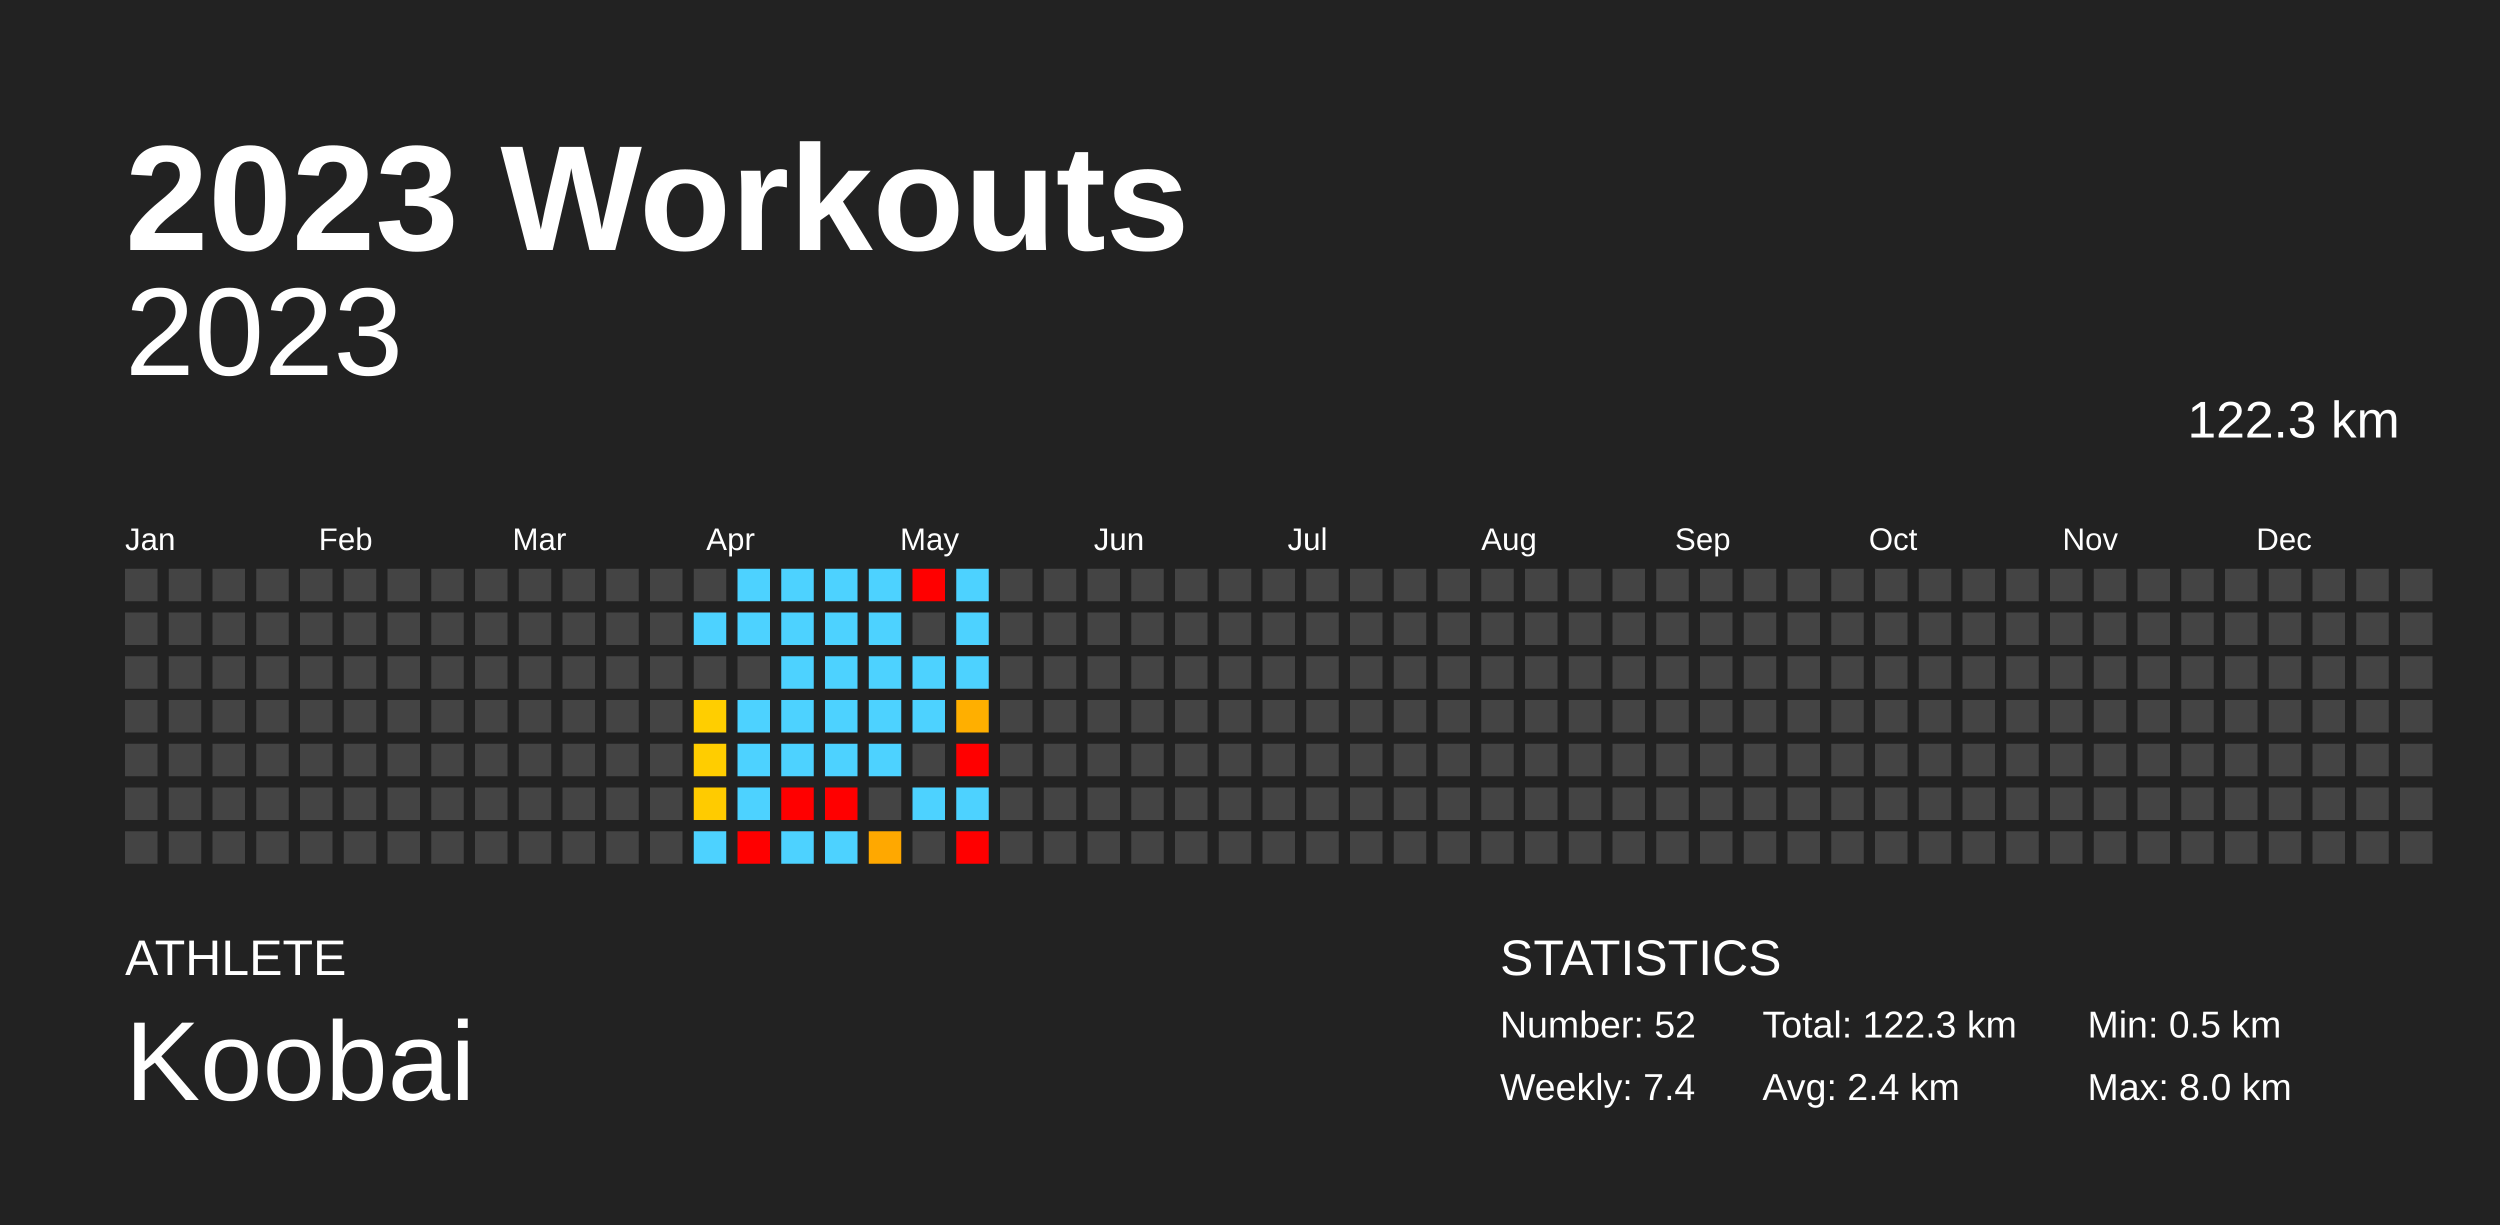
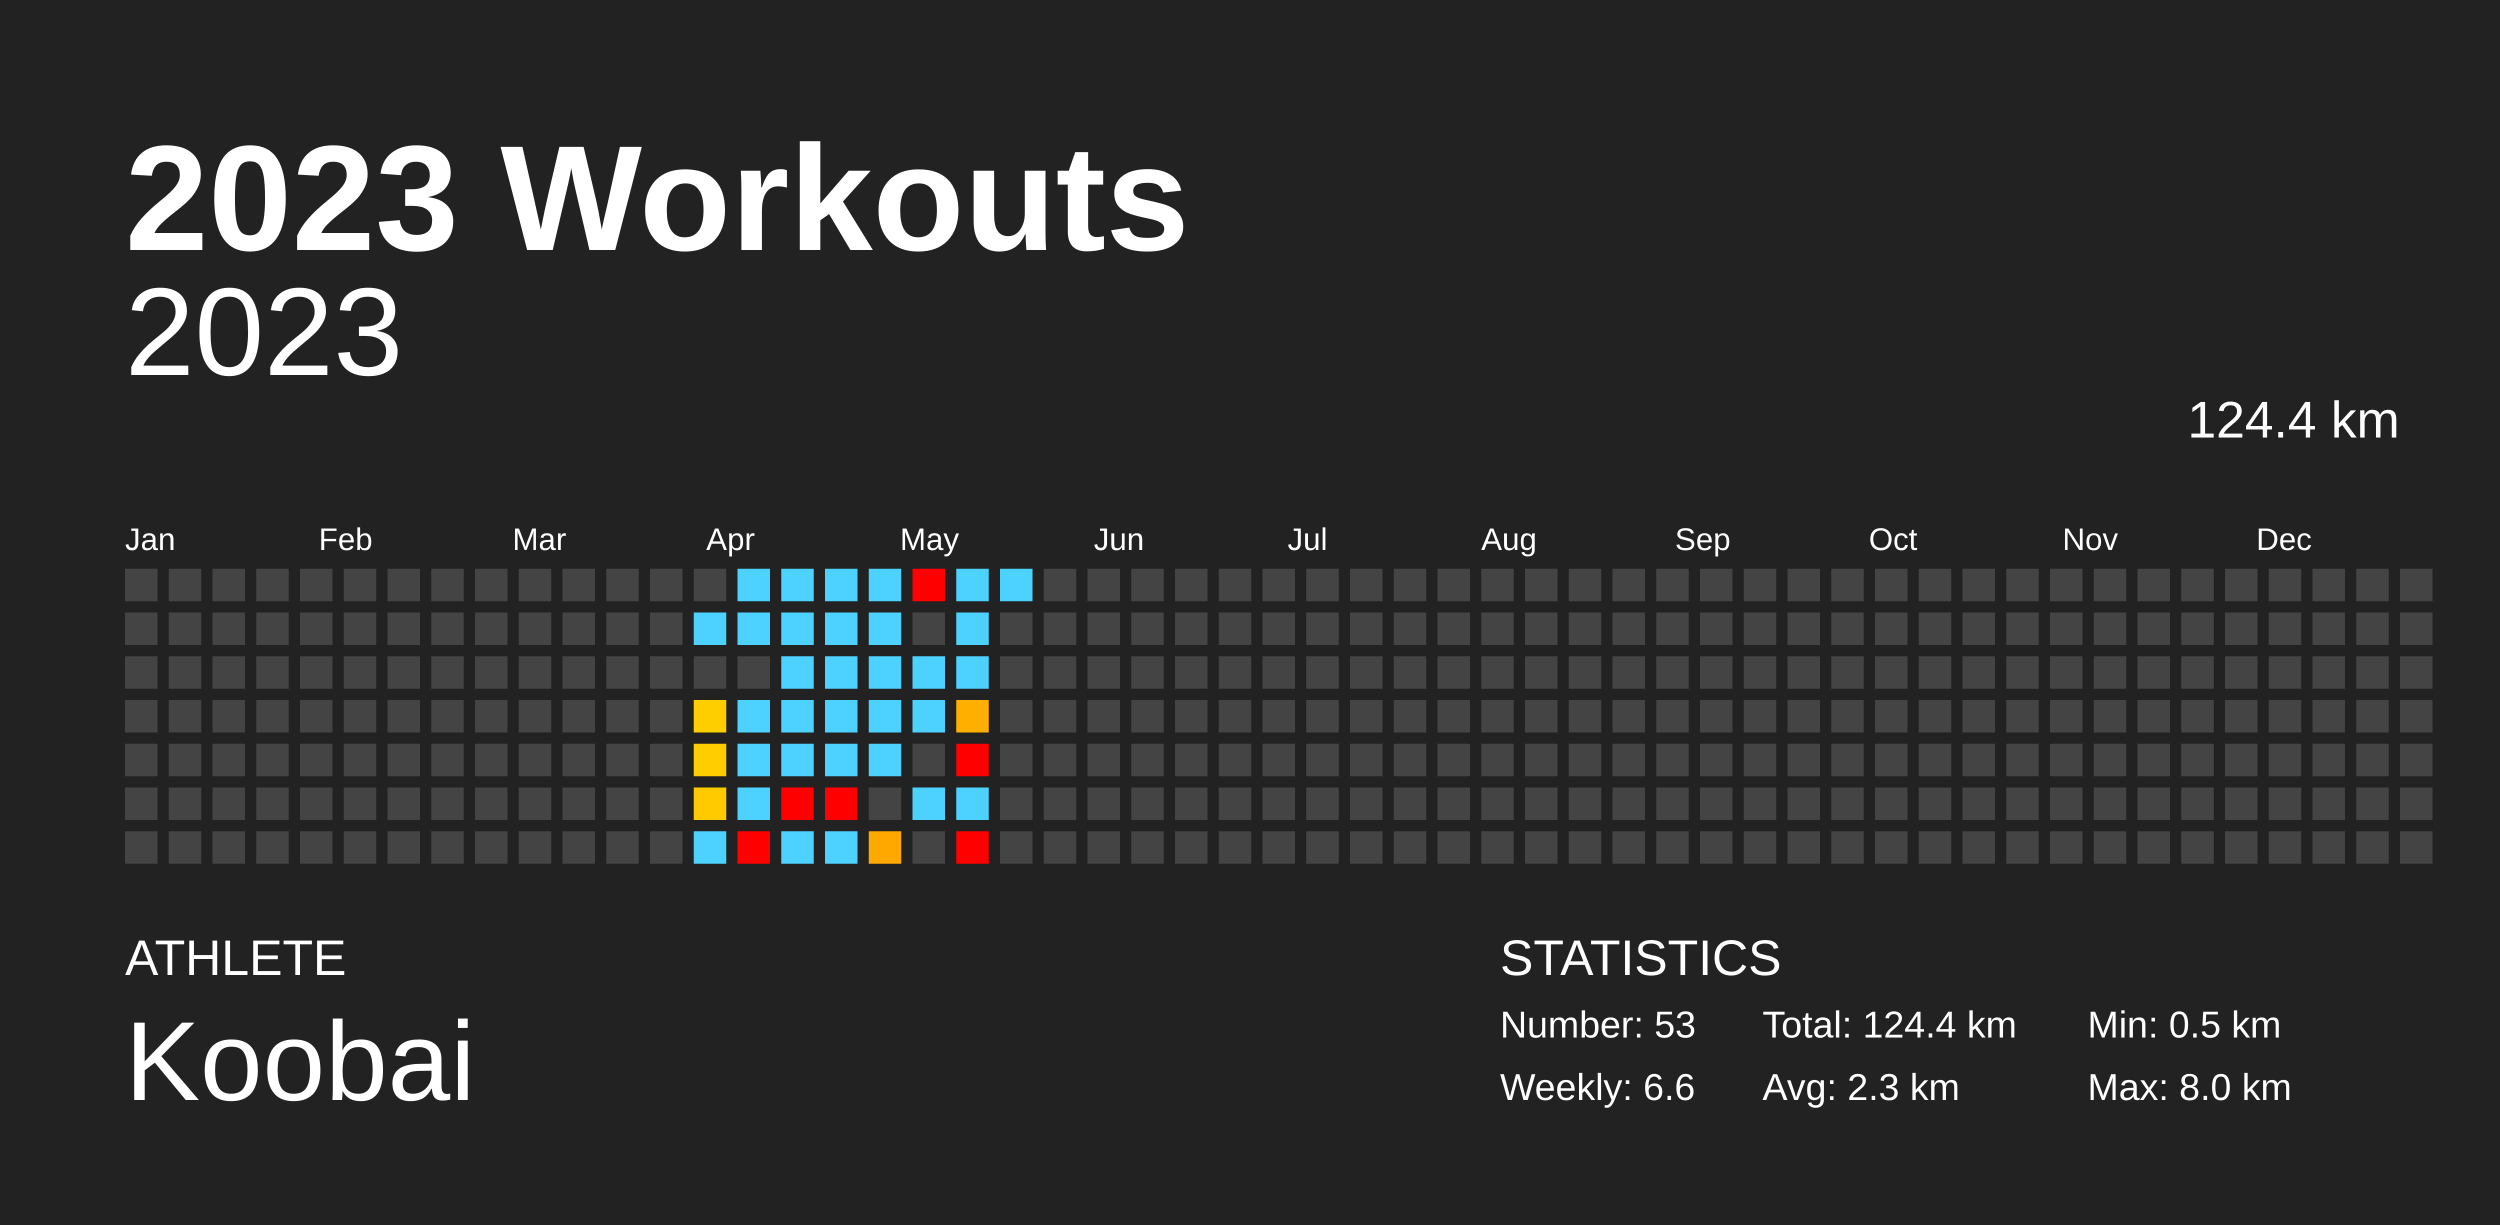
<svg xmlns="http://www.w3.org/2000/svg" baseProfile="full" height="98mm" version="1.1" viewBox="0,0,200,98" width="200mm">
  <defs />
  <rect fill="#222222" height="98" width="200" x="0" y="0" />
  <text fill="#FFFFFF" style="font-size:12px; font-family:Arial; font-weight:bold;" x="10" y="20">2023 Workouts</text>
  <text fill="#FFFFFF" style="font-size:4px; font-family:Arial" x="10" y="78">ATHLETE</text>
  <text fill="#FFFFFF" style="font-size:9px; font-family:Arial" x="10" y="88">Koobai</text>
  <text fill="#FFFFFF" style="font-size:4px; font-family:Arial" x="120" y="78">STATISTICS</text>
-   <text fill="#FFFFFF" style="font-size:3px; font-family:Arial" x="120" y="83">Number: 52</text>
-   <text fill="#FFFFFF" style="font-size:3px; font-family:Arial" x="120" y="88">Weekly: 7.4</text>
-   <text fill="#FFFFFF" style="font-size:3px; font-family:Arial" x="141" y="83">Total: 122.3 km</text>
-   <text fill="#FFFFFF" style="font-size:3px; font-family:Arial" x="141" y="88">Avg: 2.4 km</text>
+   <text fill="#FFFFFF" style="font-size:3px; font-family:Arial" x="120" y="83">Number: 53</text>
+   <text fill="#FFFFFF" style="font-size:3px; font-family:Arial" x="120" y="88">Weekly: 6.6</text>
+   <text fill="#FFFFFF" style="font-size:3px; font-family:Arial" x="141" y="83">Total: 124.4 km</text>
+   <text fill="#FFFFFF" style="font-size:3px; font-family:Arial" x="141" y="88">Avg: 2.3 km</text>
  <text fill="#FFFFFF" style="font-size:3px; font-family:Arial" x="167" y="83">Min: 0.5 km</text>
  <text fill="#FFFFFF" style="font-size:3px; font-family:Arial" x="167" y="88">Max: 8.0 km</text>
  <text alignment-baseline="hanging" fill="#FFFFFF" style="font-size:10.0px; font-family:Arial;" x="10" y="30">2023</text>
-   <text alignment-baseline="hanging" fill="#FFFFFF" style="font-size:4.125px; font-family:Arial;" x="175" y="35">122.3 km</text>
+   <text alignment-baseline="hanging" fill="#FFFFFF" style="font-size:4.125px; font-family:Arial;" x="175" y="35">124.4 km</text>
  <text fill="#FFFFFF" style="font-size:2.5px; font-family:Arial" x="10.0" y="44">Jan</text>
  <text fill="#FFFFFF" style="font-size:2.5px; font-family:Arial" x="25.5" y="44">Feb</text>
  <text fill="#FFFFFF" style="font-size:2.5px; font-family:Arial" x="41.0" y="44">Mar</text>
  <text fill="#FFFFFF" style="font-size:2.5px; font-family:Arial" x="56.5" y="44">Apr</text>
  <text fill="#FFFFFF" style="font-size:2.5px; font-family:Arial" x="72.0" y="44">May</text>
  <text fill="#FFFFFF" style="font-size:2.5px; font-family:Arial" x="87.5" y="44">Jun</text>
  <text fill="#FFFFFF" style="font-size:2.5px; font-family:Arial" x="103.0" y="44">Jul</text>
  <text fill="#FFFFFF" style="font-size:2.5px; font-family:Arial" x="118.5" y="44">Aug</text>
  <text fill="#FFFFFF" style="font-size:2.5px; font-family:Arial" x="134.0" y="44">Sep</text>
  <text fill="#FFFFFF" style="font-size:2.5px; font-family:Arial" x="149.5" y="44">Oct</text>
  <text fill="#FFFFFF" style="font-size:2.5px; font-family:Arial" x="165.0" y="44">Nov</text>
  <text fill="#FFFFFF" style="font-size:2.5px; font-family:Arial" x="180.5" y="44">Dec</text>
  <rect fill="#444444" height="2.6" width="2.6" x="10.0" y="45.5" />
  <rect fill="#444444" height="2.6" width="2.6" x="10.0" y="49.0" />
  <rect fill="#444444" height="2.6" width="2.6" x="10.0" y="52.5" />
  <rect fill="#444444" height="2.6" width="2.6" x="10.0" y="56.0" />
  <rect fill="#444444" height="2.6" width="2.6" x="10.0" y="59.5" />
  <rect fill="#444444" height="2.6" width="2.6" x="10.0" y="63.0" />
  <rect fill="#444444" height="2.6" width="2.6" x="10.0" y="66.5" />
  <rect fill="#444444" height="2.6" width="2.6" x="13.5" y="45.5" />
  <rect fill="#444444" height="2.6" width="2.6" x="13.5" y="49.0" />
  <rect fill="#444444" height="2.6" width="2.6" x="13.5" y="52.5" />
  <rect fill="#444444" height="2.6" width="2.6" x="13.5" y="56.0" />
  <rect fill="#444444" height="2.6" width="2.6" x="13.5" y="59.5" />
  <rect fill="#444444" height="2.6" width="2.6" x="13.5" y="63.0" />
  <rect fill="#444444" height="2.6" width="2.6" x="13.5" y="66.5" />
  <rect fill="#444444" height="2.6" width="2.6" x="17.0" y="45.5" />
  <rect fill="#444444" height="2.6" width="2.6" x="17.0" y="49.0" />
  <rect fill="#444444" height="2.6" width="2.6" x="17.0" y="52.5" />
  <rect fill="#444444" height="2.6" width="2.6" x="17.0" y="56.0" />
  <rect fill="#444444" height="2.6" width="2.6" x="17.0" y="59.5" />
  <rect fill="#444444" height="2.6" width="2.6" x="17.0" y="63.0" />
  <rect fill="#444444" height="2.6" width="2.6" x="17.0" y="66.5" />
  <rect fill="#444444" height="2.6" width="2.6" x="20.5" y="45.5" />
  <rect fill="#444444" height="2.6" width="2.6" x="20.5" y="49.0" />
  <rect fill="#444444" height="2.6" width="2.6" x="20.5" y="52.5" />
  <rect fill="#444444" height="2.6" width="2.6" x="20.5" y="56.0" />
  <rect fill="#444444" height="2.6" width="2.6" x="20.5" y="59.5" />
  <rect fill="#444444" height="2.6" width="2.6" x="20.5" y="63.0" />
  <rect fill="#444444" height="2.6" width="2.6" x="20.5" y="66.5" />
  <rect fill="#444444" height="2.6" width="2.6" x="24.0" y="45.5" />
  <rect fill="#444444" height="2.6" width="2.6" x="24.0" y="49.0" />
  <rect fill="#444444" height="2.6" width="2.6" x="24.0" y="52.5" />
  <rect fill="#444444" height="2.6" width="2.6" x="24.0" y="56.0" />
  <rect fill="#444444" height="2.6" width="2.6" x="24.0" y="59.5" />
  <rect fill="#444444" height="2.6" width="2.6" x="24.0" y="63.0" />
  <rect fill="#444444" height="2.6" width="2.6" x="24.0" y="66.5" />
  <rect fill="#444444" height="2.6" width="2.6" x="27.5" y="45.5" />
  <rect fill="#444444" height="2.6" width="2.6" x="27.5" y="49.0" />
  <rect fill="#444444" height="2.6" width="2.6" x="27.5" y="52.5" />
  <rect fill="#444444" height="2.6" width="2.6" x="27.5" y="56.0" />
  <rect fill="#444444" height="2.6" width="2.6" x="27.5" y="59.5" />
  <rect fill="#444444" height="2.6" width="2.6" x="27.5" y="63.0" />
  <rect fill="#444444" height="2.6" width="2.6" x="27.5" y="66.5" />
  <rect fill="#444444" height="2.6" width="2.6" x="31.0" y="45.5" />
  <rect fill="#444444" height="2.6" width="2.6" x="31.0" y="49.0" />
  <rect fill="#444444" height="2.6" width="2.6" x="31.0" y="52.5" />
  <rect fill="#444444" height="2.6" width="2.6" x="31.0" y="56.0" />
  <rect fill="#444444" height="2.6" width="2.6" x="31.0" y="59.5" />
  <rect fill="#444444" height="2.6" width="2.6" x="31.0" y="63.0" />
  <rect fill="#444444" height="2.6" width="2.6" x="31.0" y="66.5" />
  <rect fill="#444444" height="2.6" width="2.6" x="34.5" y="45.5" />
  <rect fill="#444444" height="2.6" width="2.6" x="34.5" y="49.0" />
  <rect fill="#444444" height="2.6" width="2.6" x="34.5" y="52.5" />
  <rect fill="#444444" height="2.6" width="2.6" x="34.5" y="56.0" />
  <rect fill="#444444" height="2.6" width="2.6" x="34.5" y="59.5" />
  <rect fill="#444444" height="2.6" width="2.6" x="34.5" y="63.0" />
  <rect fill="#444444" height="2.6" width="2.6" x="34.5" y="66.5" />
  <rect fill="#444444" height="2.6" width="2.6" x="38.0" y="45.5" />
  <rect fill="#444444" height="2.6" width="2.6" x="38.0" y="49.0" />
  <rect fill="#444444" height="2.6" width="2.6" x="38.0" y="52.5" />
  <rect fill="#444444" height="2.6" width="2.6" x="38.0" y="56.0" />
  <rect fill="#444444" height="2.6" width="2.6" x="38.0" y="59.5" />
  <rect fill="#444444" height="2.6" width="2.6" x="38.0" y="63.0" />
  <rect fill="#444444" height="2.6" width="2.6" x="38.0" y="66.5" />
  <rect fill="#444444" height="2.6" width="2.6" x="41.5" y="45.5" />
  <rect fill="#444444" height="2.6" width="2.6" x="41.5" y="49.0" />
  <rect fill="#444444" height="2.6" width="2.6" x="41.5" y="52.5" />
  <rect fill="#444444" height="2.6" width="2.6" x="41.5" y="56.0" />
  <rect fill="#444444" height="2.6" width="2.6" x="41.5" y="59.5" />
  <rect fill="#444444" height="2.6" width="2.6" x="41.5" y="63.0" />
  <rect fill="#444444" height="2.6" width="2.6" x="41.5" y="66.5" />
  <rect fill="#444444" height="2.6" width="2.6" x="45.0" y="45.5" />
  <rect fill="#444444" height="2.6" width="2.6" x="45.0" y="49.0" />
  <rect fill="#444444" height="2.6" width="2.6" x="45.0" y="52.5" />
  <rect fill="#444444" height="2.6" width="2.6" x="45.0" y="56.0" />
  <rect fill="#444444" height="2.6" width="2.6" x="45.0" y="59.5" />
  <rect fill="#444444" height="2.6" width="2.6" x="45.0" y="63.0" />
  <rect fill="#444444" height="2.6" width="2.6" x="45.0" y="66.5" />
  <rect fill="#444444" height="2.6" width="2.6" x="48.5" y="45.5" />
  <rect fill="#444444" height="2.6" width="2.6" x="48.5" y="49.0" />
  <rect fill="#444444" height="2.6" width="2.6" x="48.5" y="52.5" />
  <rect fill="#444444" height="2.6" width="2.6" x="48.5" y="56.0" />
  <rect fill="#444444" height="2.6" width="2.6" x="48.5" y="59.5" />
  <rect fill="#444444" height="2.6" width="2.6" x="48.5" y="63.0" />
  <rect fill="#444444" height="2.6" width="2.6" x="48.5" y="66.5" />
  <rect fill="#444444" height="2.6" width="2.6" x="52.0" y="45.5" />
  <rect fill="#444444" height="2.6" width="2.6" x="52.0" y="49.0" />
  <rect fill="#444444" height="2.6" width="2.6" x="52.0" y="52.5" />
  <rect fill="#444444" height="2.6" width="2.6" x="52.0" y="56.0" />
  <rect fill="#444444" height="2.6" width="2.6" x="52.0" y="59.5" />
  <rect fill="#444444" height="2.6" width="2.6" x="52.0" y="63.0" />
  <rect fill="#444444" height="2.6" width="2.6" x="52.0" y="66.5" />
  <rect fill="#444444" height="2.6" width="2.6" x="55.5" y="45.5" />
  <rect fill="#4dd2ff" height="2.6" width="2.6" x="55.5" y="49.0" />
  <rect fill="#444444" height="2.6" width="2.6" x="55.5" y="52.5" />
  <rect fill="#ffce00" height="2.6" width="2.6" x="55.5" y="56.0" />
  <rect fill="#ffcd00" height="2.6" width="2.6" x="55.5" y="59.5" />
  <rect fill="#ffcb00" height="2.6" width="2.6" x="55.5" y="63.0" />
  <rect fill="#4dd2ff" height="2.6" width="2.6" x="55.5" y="66.5" />
  <rect fill="#4dd2ff" height="2.6" width="2.6" x="59.0" y="45.5" />
  <rect fill="#4dd2ff" height="2.6" width="2.6" x="59.0" y="49.0" />
  <rect fill="#444444" height="2.6" width="2.6" x="59.0" y="52.5" />
  <rect fill="#4dd2ff" height="2.6" width="2.6" x="59.0" y="56.0" />
  <rect fill="#4dd2ff" height="2.6" width="2.6" x="59.0" y="59.5" />
  <rect fill="#4dd2ff" height="2.6" width="2.6" x="59.0" y="63.0" />
  <rect fill="red" height="2.6" width="2.6" x="59.0" y="66.5" />
  <rect fill="#4dd2ff" height="2.6" width="2.6" x="62.5" y="45.5" />
  <rect fill="#4dd2ff" height="2.6" width="2.6" x="62.5" y="49.0" />
  <rect fill="#4dd2ff" height="2.6" width="2.6" x="62.5" y="52.5" />
  <rect fill="#4dd2ff" height="2.6" width="2.6" x="62.5" y="56.0" />
  <rect fill="#4dd2ff" height="2.6" width="2.6" x="62.5" y="59.5" />
  <rect fill="red" height="2.6" width="2.6" x="62.5" y="63.0" />
  <rect fill="#4dd2ff" height="2.6" width="2.6" x="62.5" y="66.5" />
  <rect fill="#4dd2ff" height="2.6" width="2.6" x="66.0" y="45.5" />
  <rect fill="#4dd2ff" height="2.6" width="2.6" x="66.0" y="49.0" />
  <rect fill="#4dd2ff" height="2.6" width="2.6" x="66.0" y="52.5" />
  <rect fill="#4dd2ff" height="2.6" width="2.6" x="66.0" y="56.0" />
  <rect fill="#4dd2ff" height="2.6" width="2.6" x="66.0" y="59.5" />
  <rect fill="red" height="2.6" width="2.6" x="66.0" y="63.0" />
  <rect fill="#4dd2ff" height="2.6" width="2.6" x="66.0" y="66.5" />
  <rect fill="#4dd2ff" height="2.6" width="2.6" x="69.5" y="45.5" />
  <rect fill="#4dd2ff" height="2.6" width="2.6" x="69.5" y="49.0" />
  <rect fill="#4dd2ff" height="2.6" width="2.6" x="69.5" y="52.5" />
  <rect fill="#4dd2ff" height="2.6" width="2.6" x="69.5" y="56.0" />
  <rect fill="#4dd2ff" height="2.6" width="2.6" x="69.5" y="59.5" />
  <rect fill="#444444" height="2.6" width="2.6" x="69.5" y="63.0" />
  <rect fill="#ffa800" height="2.6" width="2.6" x="69.5" y="66.5" />
  <rect fill="red" height="2.6" width="2.6" x="73.0" y="45.5" />
  <rect fill="#444444" height="2.6" width="2.6" x="73.0" y="49.0" />
  <rect fill="#4dd2ff" height="2.6" width="2.6" x="73.0" y="52.5" />
  <rect fill="#4dd2ff" height="2.6" width="2.6" x="73.0" y="56.0" />
  <rect fill="#444444" height="2.6" width="2.6" x="73.0" y="59.5" />
  <rect fill="#4dd2ff" height="2.6" width="2.6" x="73.0" y="63.0" />
  <rect fill="#444444" height="2.6" width="2.6" x="73.0" y="66.5" />
  <rect fill="#4dd2ff" height="2.6" width="2.6" x="76.5" y="45.5" />
  <rect fill="#4dd2ff" height="2.6" width="2.6" x="76.5" y="49.0" />
  <rect fill="#4dd2ff" height="2.6" width="2.6" x="76.5" y="52.5" />
  <rect fill="#ffaf00" height="2.6" width="2.6" x="76.5" y="56.0" />
  <rect fill="red" height="2.6" width="2.6" x="76.5" y="59.5" />
  <rect fill="#4dd2ff" height="2.6" width="2.6" x="76.5" y="63.0" />
  <rect fill="red" height="2.6" width="2.6" x="76.5" y="66.5" />
-   <rect fill="#444444" height="2.6" width="2.6" x="80.0" y="45.5" />
+   <rect fill="#4dd2ff" height="2.6" width="2.6" x="80.0" y="45.5" />
  <rect fill="#444444" height="2.6" width="2.6" x="80.0" y="49.0" />
  <rect fill="#444444" height="2.6" width="2.6" x="80.0" y="52.5" />
  <rect fill="#444444" height="2.6" width="2.6" x="80.0" y="56.0" />
  <rect fill="#444444" height="2.6" width="2.6" x="80.0" y="59.5" />
  <rect fill="#444444" height="2.6" width="2.6" x="80.0" y="63.0" />
  <rect fill="#444444" height="2.6" width="2.6" x="80.0" y="66.5" />
  <rect fill="#444444" height="2.6" width="2.6" x="83.5" y="45.5" />
  <rect fill="#444444" height="2.6" width="2.6" x="83.5" y="49.0" />
  <rect fill="#444444" height="2.6" width="2.6" x="83.5" y="52.5" />
  <rect fill="#444444" height="2.6" width="2.6" x="83.5" y="56.0" />
  <rect fill="#444444" height="2.6" width="2.6" x="83.5" y="59.5" />
  <rect fill="#444444" height="2.6" width="2.6" x="83.5" y="63.0" />
  <rect fill="#444444" height="2.6" width="2.6" x="83.5" y="66.5" />
  <rect fill="#444444" height="2.6" width="2.6" x="87.0" y="45.5" />
  <rect fill="#444444" height="2.6" width="2.6" x="87.0" y="49.0" />
  <rect fill="#444444" height="2.6" width="2.6" x="87.0" y="52.5" />
  <rect fill="#444444" height="2.6" width="2.6" x="87.0" y="56.0" />
  <rect fill="#444444" height="2.6" width="2.6" x="87.0" y="59.5" />
  <rect fill="#444444" height="2.6" width="2.6" x="87.0" y="63.0" />
  <rect fill="#444444" height="2.6" width="2.6" x="87.0" y="66.5" />
  <rect fill="#444444" height="2.6" width="2.6" x="90.5" y="45.5" />
  <rect fill="#444444" height="2.6" width="2.6" x="90.5" y="49.0" />
  <rect fill="#444444" height="2.6" width="2.6" x="90.5" y="52.5" />
  <rect fill="#444444" height="2.6" width="2.6" x="90.5" y="56.0" />
  <rect fill="#444444" height="2.6" width="2.6" x="90.5" y="59.5" />
  <rect fill="#444444" height="2.6" width="2.6" x="90.5" y="63.0" />
  <rect fill="#444444" height="2.6" width="2.6" x="90.5" y="66.5" />
  <rect fill="#444444" height="2.6" width="2.6" x="94.0" y="45.5" />
  <rect fill="#444444" height="2.6" width="2.6" x="94.0" y="49.0" />
  <rect fill="#444444" height="2.6" width="2.6" x="94.0" y="52.5" />
  <rect fill="#444444" height="2.6" width="2.6" x="94.0" y="56.0" />
  <rect fill="#444444" height="2.6" width="2.6" x="94.0" y="59.5" />
  <rect fill="#444444" height="2.6" width="2.6" x="94.0" y="63.0" />
  <rect fill="#444444" height="2.6" width="2.6" x="94.0" y="66.5" />
  <rect fill="#444444" height="2.6" width="2.6" x="97.5" y="45.5" />
  <rect fill="#444444" height="2.6" width="2.6" x="97.5" y="49.0" />
  <rect fill="#444444" height="2.6" width="2.6" x="97.5" y="52.5" />
  <rect fill="#444444" height="2.6" width="2.6" x="97.5" y="56.0" />
  <rect fill="#444444" height="2.6" width="2.6" x="97.5" y="59.5" />
  <rect fill="#444444" height="2.6" width="2.6" x="97.5" y="63.0" />
  <rect fill="#444444" height="2.6" width="2.6" x="97.5" y="66.5" />
  <rect fill="#444444" height="2.6" width="2.6" x="101.0" y="45.5" />
  <rect fill="#444444" height="2.6" width="2.6" x="101.0" y="49.0" />
  <rect fill="#444444" height="2.6" width="2.6" x="101.0" y="52.5" />
  <rect fill="#444444" height="2.6" width="2.6" x="101.0" y="56.0" />
  <rect fill="#444444" height="2.6" width="2.6" x="101.0" y="59.5" />
  <rect fill="#444444" height="2.6" width="2.6" x="101.0" y="63.0" />
  <rect fill="#444444" height="2.6" width="2.6" x="101.0" y="66.5" />
  <rect fill="#444444" height="2.6" width="2.6" x="104.5" y="45.5" />
  <rect fill="#444444" height="2.6" width="2.6" x="104.5" y="49.0" />
  <rect fill="#444444" height="2.6" width="2.6" x="104.5" y="52.5" />
  <rect fill="#444444" height="2.6" width="2.6" x="104.5" y="56.0" />
  <rect fill="#444444" height="2.6" width="2.6" x="104.5" y="59.5" />
  <rect fill="#444444" height="2.6" width="2.6" x="104.5" y="63.0" />
  <rect fill="#444444" height="2.6" width="2.6" x="104.5" y="66.5" />
  <rect fill="#444444" height="2.6" width="2.6" x="108.0" y="45.5" />
  <rect fill="#444444" height="2.6" width="2.6" x="108.0" y="49.0" />
  <rect fill="#444444" height="2.6" width="2.6" x="108.0" y="52.5" />
  <rect fill="#444444" height="2.6" width="2.6" x="108.0" y="56.0" />
  <rect fill="#444444" height="2.6" width="2.6" x="108.0" y="59.5" />
  <rect fill="#444444" height="2.6" width="2.6" x="108.0" y="63.0" />
  <rect fill="#444444" height="2.6" width="2.6" x="108.0" y="66.5" />
  <rect fill="#444444" height="2.6" width="2.6" x="111.5" y="45.5" />
  <rect fill="#444444" height="2.6" width="2.6" x="111.5" y="49.0" />
  <rect fill="#444444" height="2.6" width="2.6" x="111.5" y="52.5" />
  <rect fill="#444444" height="2.6" width="2.6" x="111.5" y="56.0" />
  <rect fill="#444444" height="2.6" width="2.6" x="111.5" y="59.5" />
  <rect fill="#444444" height="2.6" width="2.6" x="111.5" y="63.0" />
  <rect fill="#444444" height="2.6" width="2.6" x="111.5" y="66.5" />
  <rect fill="#444444" height="2.6" width="2.6" x="115.0" y="45.5" />
  <rect fill="#444444" height="2.6" width="2.6" x="115.0" y="49.0" />
  <rect fill="#444444" height="2.6" width="2.6" x="115.0" y="52.5" />
  <rect fill="#444444" height="2.6" width="2.6" x="115.0" y="56.0" />
  <rect fill="#444444" height="2.6" width="2.6" x="115.0" y="59.5" />
  <rect fill="#444444" height="2.6" width="2.6" x="115.0" y="63.0" />
  <rect fill="#444444" height="2.6" width="2.6" x="115.0" y="66.5" />
  <rect fill="#444444" height="2.6" width="2.6" x="118.5" y="45.5" />
  <rect fill="#444444" height="2.6" width="2.6" x="118.5" y="49.0" />
  <rect fill="#444444" height="2.6" width="2.6" x="118.5" y="52.5" />
  <rect fill="#444444" height="2.6" width="2.6" x="118.5" y="56.0" />
  <rect fill="#444444" height="2.6" width="2.6" x="118.5" y="59.5" />
  <rect fill="#444444" height="2.6" width="2.6" x="118.5" y="63.0" />
  <rect fill="#444444" height="2.6" width="2.6" x="118.5" y="66.5" />
  <rect fill="#444444" height="2.6" width="2.6" x="122.0" y="45.5" />
  <rect fill="#444444" height="2.6" width="2.6" x="122.0" y="49.0" />
  <rect fill="#444444" height="2.6" width="2.6" x="122.0" y="52.5" />
  <rect fill="#444444" height="2.6" width="2.6" x="122.0" y="56.0" />
  <rect fill="#444444" height="2.6" width="2.6" x="122.0" y="59.5" />
  <rect fill="#444444" height="2.6" width="2.6" x="122.0" y="63.0" />
  <rect fill="#444444" height="2.6" width="2.6" x="122.0" y="66.5" />
  <rect fill="#444444" height="2.6" width="2.6" x="125.5" y="45.5" />
  <rect fill="#444444" height="2.6" width="2.6" x="125.5" y="49.0" />
  <rect fill="#444444" height="2.6" width="2.6" x="125.5" y="52.5" />
  <rect fill="#444444" height="2.6" width="2.6" x="125.5" y="56.0" />
  <rect fill="#444444" height="2.6" width="2.6" x="125.5" y="59.5" />
  <rect fill="#444444" height="2.6" width="2.6" x="125.5" y="63.0" />
  <rect fill="#444444" height="2.6" width="2.6" x="125.5" y="66.5" />
  <rect fill="#444444" height="2.6" width="2.6" x="129.0" y="45.5" />
  <rect fill="#444444" height="2.6" width="2.6" x="129.0" y="49.0" />
  <rect fill="#444444" height="2.6" width="2.6" x="129.0" y="52.5" />
  <rect fill="#444444" height="2.6" width="2.6" x="129.0" y="56.0" />
  <rect fill="#444444" height="2.6" width="2.6" x="129.0" y="59.5" />
  <rect fill="#444444" height="2.6" width="2.6" x="129.0" y="63.0" />
  <rect fill="#444444" height="2.6" width="2.6" x="129.0" y="66.5" />
  <rect fill="#444444" height="2.6" width="2.6" x="132.5" y="45.5" />
  <rect fill="#444444" height="2.6" width="2.6" x="132.5" y="49.0" />
  <rect fill="#444444" height="2.6" width="2.6" x="132.5" y="52.5" />
  <rect fill="#444444" height="2.6" width="2.6" x="132.5" y="56.0" />
  <rect fill="#444444" height="2.6" width="2.6" x="132.5" y="59.5" />
  <rect fill="#444444" height="2.6" width="2.6" x="132.5" y="63.0" />
  <rect fill="#444444" height="2.6" width="2.6" x="132.5" y="66.5" />
  <rect fill="#444444" height="2.6" width="2.6" x="136.0" y="45.5" />
  <rect fill="#444444" height="2.6" width="2.6" x="136.0" y="49.0" />
  <rect fill="#444444" height="2.6" width="2.6" x="136.0" y="52.5" />
  <rect fill="#444444" height="2.6" width="2.6" x="136.0" y="56.0" />
  <rect fill="#444444" height="2.6" width="2.6" x="136.0" y="59.5" />
  <rect fill="#444444" height="2.6" width="2.6" x="136.0" y="63.0" />
  <rect fill="#444444" height="2.6" width="2.6" x="136.0" y="66.5" />
  <rect fill="#444444" height="2.6" width="2.6" x="139.5" y="45.5" />
  <rect fill="#444444" height="2.6" width="2.6" x="139.5" y="49.0" />
  <rect fill="#444444" height="2.6" width="2.6" x="139.5" y="52.5" />
  <rect fill="#444444" height="2.6" width="2.6" x="139.5" y="56.0" />
  <rect fill="#444444" height="2.6" width="2.6" x="139.5" y="59.5" />
  <rect fill="#444444" height="2.6" width="2.6" x="139.5" y="63.0" />
  <rect fill="#444444" height="2.6" width="2.6" x="139.5" y="66.5" />
  <rect fill="#444444" height="2.6" width="2.6" x="143.0" y="45.5" />
  <rect fill="#444444" height="2.6" width="2.6" x="143.0" y="49.0" />
  <rect fill="#444444" height="2.6" width="2.6" x="143.0" y="52.5" />
  <rect fill="#444444" height="2.6" width="2.6" x="143.0" y="56.0" />
  <rect fill="#444444" height="2.6" width="2.6" x="143.0" y="59.5" />
  <rect fill="#444444" height="2.6" width="2.6" x="143.0" y="63.0" />
  <rect fill="#444444" height="2.6" width="2.6" x="143.0" y="66.5" />
  <rect fill="#444444" height="2.6" width="2.6" x="146.5" y="45.5" />
  <rect fill="#444444" height="2.6" width="2.6" x="146.5" y="49.0" />
  <rect fill="#444444" height="2.6" width="2.6" x="146.5" y="52.5" />
  <rect fill="#444444" height="2.6" width="2.6" x="146.5" y="56.0" />
  <rect fill="#444444" height="2.6" width="2.6" x="146.5" y="59.5" />
  <rect fill="#444444" height="2.6" width="2.6" x="146.5" y="63.0" />
  <rect fill="#444444" height="2.6" width="2.6" x="146.5" y="66.5" />
  <rect fill="#444444" height="2.6" width="2.6" x="150.0" y="45.5" />
  <rect fill="#444444" height="2.6" width="2.6" x="150.0" y="49.0" />
  <rect fill="#444444" height="2.6" width="2.6" x="150.0" y="52.5" />
  <rect fill="#444444" height="2.6" width="2.6" x="150.0" y="56.0" />
  <rect fill="#444444" height="2.6" width="2.6" x="150.0" y="59.5" />
  <rect fill="#444444" height="2.6" width="2.6" x="150.0" y="63.0" />
  <rect fill="#444444" height="2.6" width="2.6" x="150.0" y="66.5" />
  <rect fill="#444444" height="2.6" width="2.6" x="153.5" y="45.5" />
  <rect fill="#444444" height="2.6" width="2.6" x="153.5" y="49.0" />
  <rect fill="#444444" height="2.6" width="2.6" x="153.5" y="52.5" />
  <rect fill="#444444" height="2.6" width="2.6" x="153.5" y="56.0" />
  <rect fill="#444444" height="2.6" width="2.6" x="153.5" y="59.5" />
  <rect fill="#444444" height="2.6" width="2.6" x="153.5" y="63.0" />
  <rect fill="#444444" height="2.6" width="2.6" x="153.5" y="66.5" />
  <rect fill="#444444" height="2.6" width="2.6" x="157.0" y="45.5" />
  <rect fill="#444444" height="2.6" width="2.6" x="157.0" y="49.0" />
  <rect fill="#444444" height="2.6" width="2.6" x="157.0" y="52.5" />
  <rect fill="#444444" height="2.6" width="2.6" x="157.0" y="56.0" />
  <rect fill="#444444" height="2.6" width="2.6" x="157.0" y="59.5" />
  <rect fill="#444444" height="2.6" width="2.6" x="157.0" y="63.0" />
  <rect fill="#444444" height="2.6" width="2.6" x="157.0" y="66.5" />
  <rect fill="#444444" height="2.6" width="2.6" x="160.5" y="45.5" />
  <rect fill="#444444" height="2.6" width="2.6" x="160.5" y="49.0" />
  <rect fill="#444444" height="2.6" width="2.6" x="160.5" y="52.5" />
  <rect fill="#444444" height="2.6" width="2.6" x="160.5" y="56.0" />
  <rect fill="#444444" height="2.6" width="2.6" x="160.5" y="59.5" />
  <rect fill="#444444" height="2.6" width="2.6" x="160.5" y="63.0" />
  <rect fill="#444444" height="2.6" width="2.6" x="160.5" y="66.5" />
  <rect fill="#444444" height="2.6" width="2.6" x="164.0" y="45.5" />
  <rect fill="#444444" height="2.6" width="2.6" x="164.0" y="49.0" />
  <rect fill="#444444" height="2.6" width="2.6" x="164.0" y="52.5" />
  <rect fill="#444444" height="2.6" width="2.6" x="164.0" y="56.0" />
  <rect fill="#444444" height="2.6" width="2.6" x="164.0" y="59.5" />
  <rect fill="#444444" height="2.6" width="2.6" x="164.0" y="63.0" />
  <rect fill="#444444" height="2.6" width="2.6" x="164.0" y="66.5" />
  <rect fill="#444444" height="2.6" width="2.6" x="167.5" y="45.5" />
  <rect fill="#444444" height="2.6" width="2.6" x="167.5" y="49.0" />
  <rect fill="#444444" height="2.6" width="2.6" x="167.5" y="52.5" />
  <rect fill="#444444" height="2.6" width="2.6" x="167.5" y="56.0" />
  <rect fill="#444444" height="2.6" width="2.6" x="167.5" y="59.5" />
  <rect fill="#444444" height="2.6" width="2.6" x="167.5" y="63.0" />
  <rect fill="#444444" height="2.6" width="2.6" x="167.5" y="66.5" />
  <rect fill="#444444" height="2.6" width="2.6" x="171.0" y="45.5" />
  <rect fill="#444444" height="2.6" width="2.6" x="171.0" y="49.0" />
  <rect fill="#444444" height="2.6" width="2.6" x="171.0" y="52.5" />
  <rect fill="#444444" height="2.6" width="2.6" x="171.0" y="56.0" />
  <rect fill="#444444" height="2.6" width="2.6" x="171.0" y="59.5" />
  <rect fill="#444444" height="2.6" width="2.6" x="171.0" y="63.0" />
  <rect fill="#444444" height="2.6" width="2.6" x="171.0" y="66.5" />
  <rect fill="#444444" height="2.6" width="2.6" x="174.5" y="45.5" />
  <rect fill="#444444" height="2.6" width="2.6" x="174.5" y="49.0" />
  <rect fill="#444444" height="2.6" width="2.6" x="174.5" y="52.5" />
  <rect fill="#444444" height="2.6" width="2.6" x="174.5" y="56.0" />
  <rect fill="#444444" height="2.6" width="2.6" x="174.5" y="59.5" />
  <rect fill="#444444" height="2.6" width="2.6" x="174.5" y="63.0" />
  <rect fill="#444444" height="2.6" width="2.6" x="174.5" y="66.5" />
  <rect fill="#444444" height="2.6" width="2.6" x="178.0" y="45.5" />
  <rect fill="#444444" height="2.6" width="2.6" x="178.0" y="49.0" />
  <rect fill="#444444" height="2.6" width="2.6" x="178.0" y="52.5" />
  <rect fill="#444444" height="2.6" width="2.6" x="178.0" y="56.0" />
  <rect fill="#444444" height="2.6" width="2.6" x="178.0" y="59.5" />
  <rect fill="#444444" height="2.6" width="2.6" x="178.0" y="63.0" />
  <rect fill="#444444" height="2.6" width="2.6" x="178.0" y="66.5" />
  <rect fill="#444444" height="2.6" width="2.6" x="181.5" y="45.5" />
  <rect fill="#444444" height="2.6" width="2.6" x="181.5" y="49.0" />
  <rect fill="#444444" height="2.6" width="2.6" x="181.5" y="52.5" />
  <rect fill="#444444" height="2.6" width="2.6" x="181.5" y="56.0" />
  <rect fill="#444444" height="2.6" width="2.6" x="181.5" y="59.5" />
  <rect fill="#444444" height="2.6" width="2.6" x="181.5" y="63.0" />
  <rect fill="#444444" height="2.6" width="2.6" x="181.5" y="66.5" />
  <rect fill="#444444" height="2.6" width="2.6" x="185.0" y="45.5" />
  <rect fill="#444444" height="2.6" width="2.6" x="185.0" y="49.0" />
  <rect fill="#444444" height="2.6" width="2.6" x="185.0" y="52.5" />
  <rect fill="#444444" height="2.6" width="2.6" x="185.0" y="56.0" />
  <rect fill="#444444" height="2.6" width="2.6" x="185.0" y="59.5" />
  <rect fill="#444444" height="2.6" width="2.6" x="185.0" y="63.0" />
  <rect fill="#444444" height="2.6" width="2.6" x="185.0" y="66.5" />
  <rect fill="#444444" height="2.6" width="2.6" x="188.5" y="45.5" />
  <rect fill="#444444" height="2.6" width="2.6" x="188.5" y="49.0" />
  <rect fill="#444444" height="2.6" width="2.6" x="188.5" y="52.5" />
  <rect fill="#444444" height="2.6" width="2.6" x="188.5" y="56.0" />
  <rect fill="#444444" height="2.6" width="2.6" x="188.5" y="59.5" />
  <rect fill="#444444" height="2.6" width="2.6" x="188.5" y="63.0" />
  <rect fill="#444444" height="2.6" width="2.6" x="188.5" y="66.5" />
  <rect fill="#444444" height="2.6" width="2.6" x="192.0" y="45.5" />
  <rect fill="#444444" height="2.6" width="2.6" x="192.0" y="49.0" />
  <rect fill="#444444" height="2.6" width="2.6" x="192.0" y="52.5" />
  <rect fill="#444444" height="2.6" width="2.6" x="192.0" y="56.0" />
  <rect fill="#444444" height="2.6" width="2.6" x="192.0" y="59.5" />
  <rect fill="#444444" height="2.6" width="2.6" x="192.0" y="63.0" />
  <rect fill="#444444" height="2.6" width="2.6" x="192.0" y="66.5" />
</svg>
